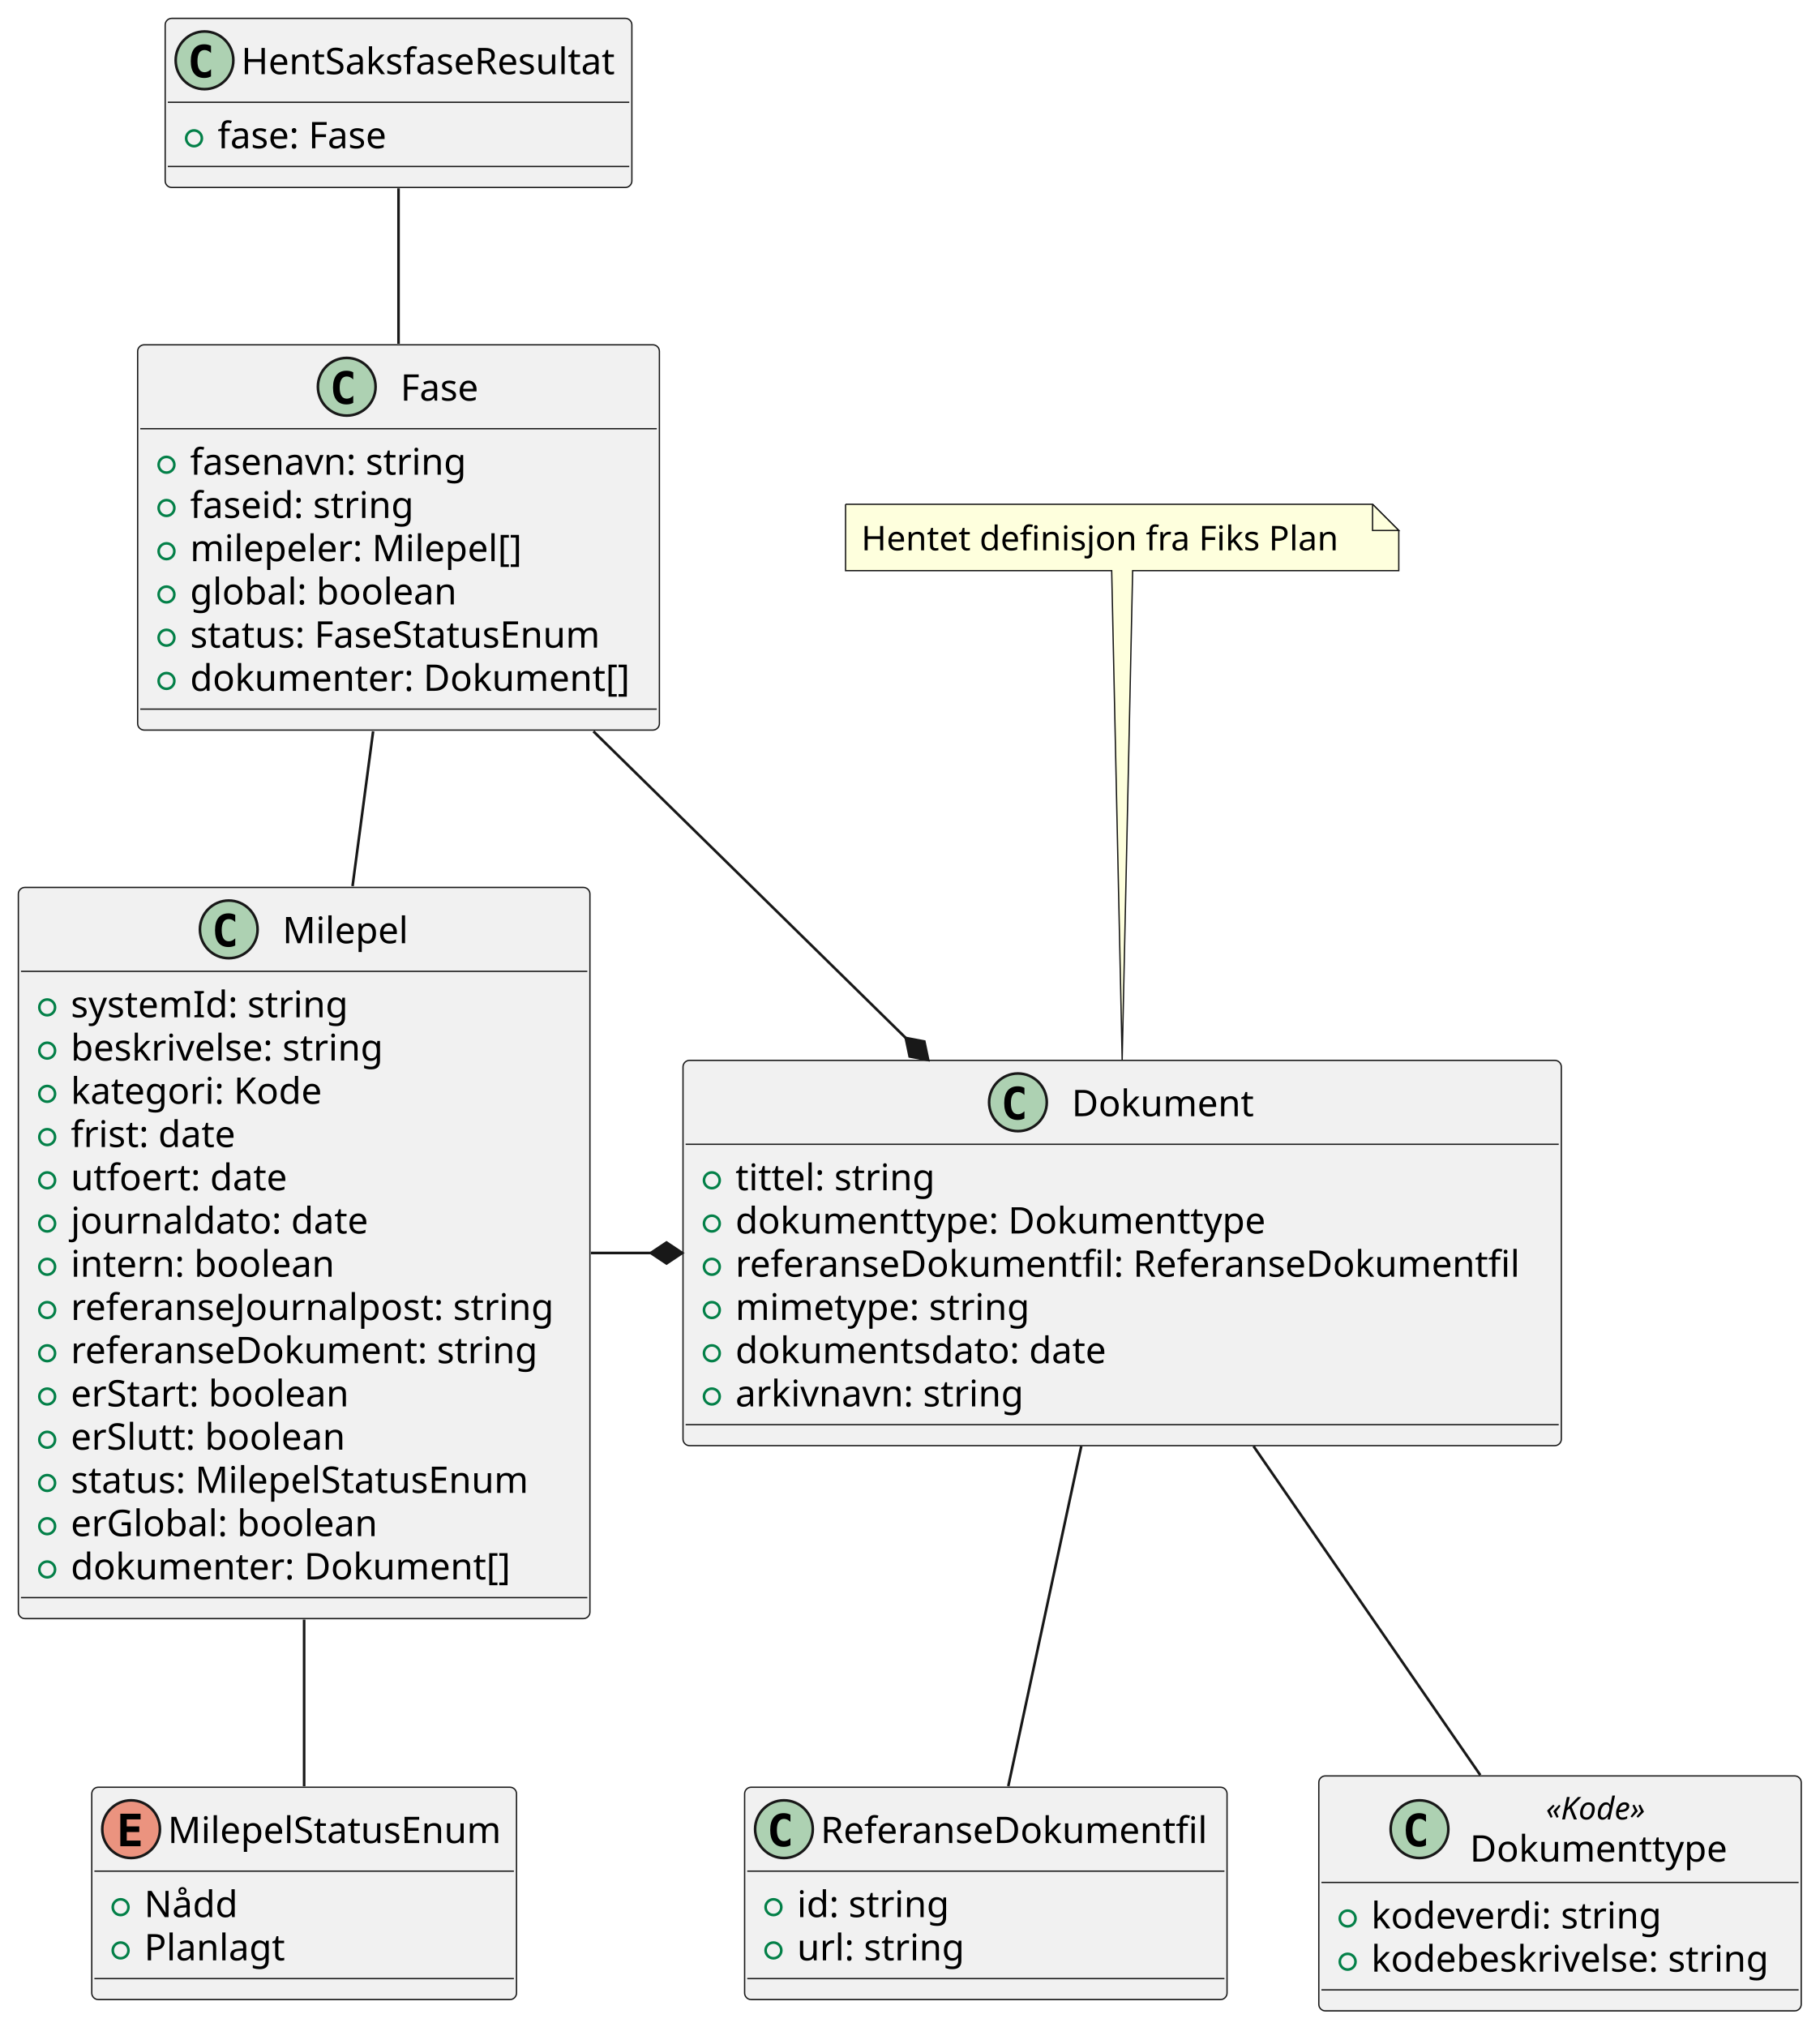
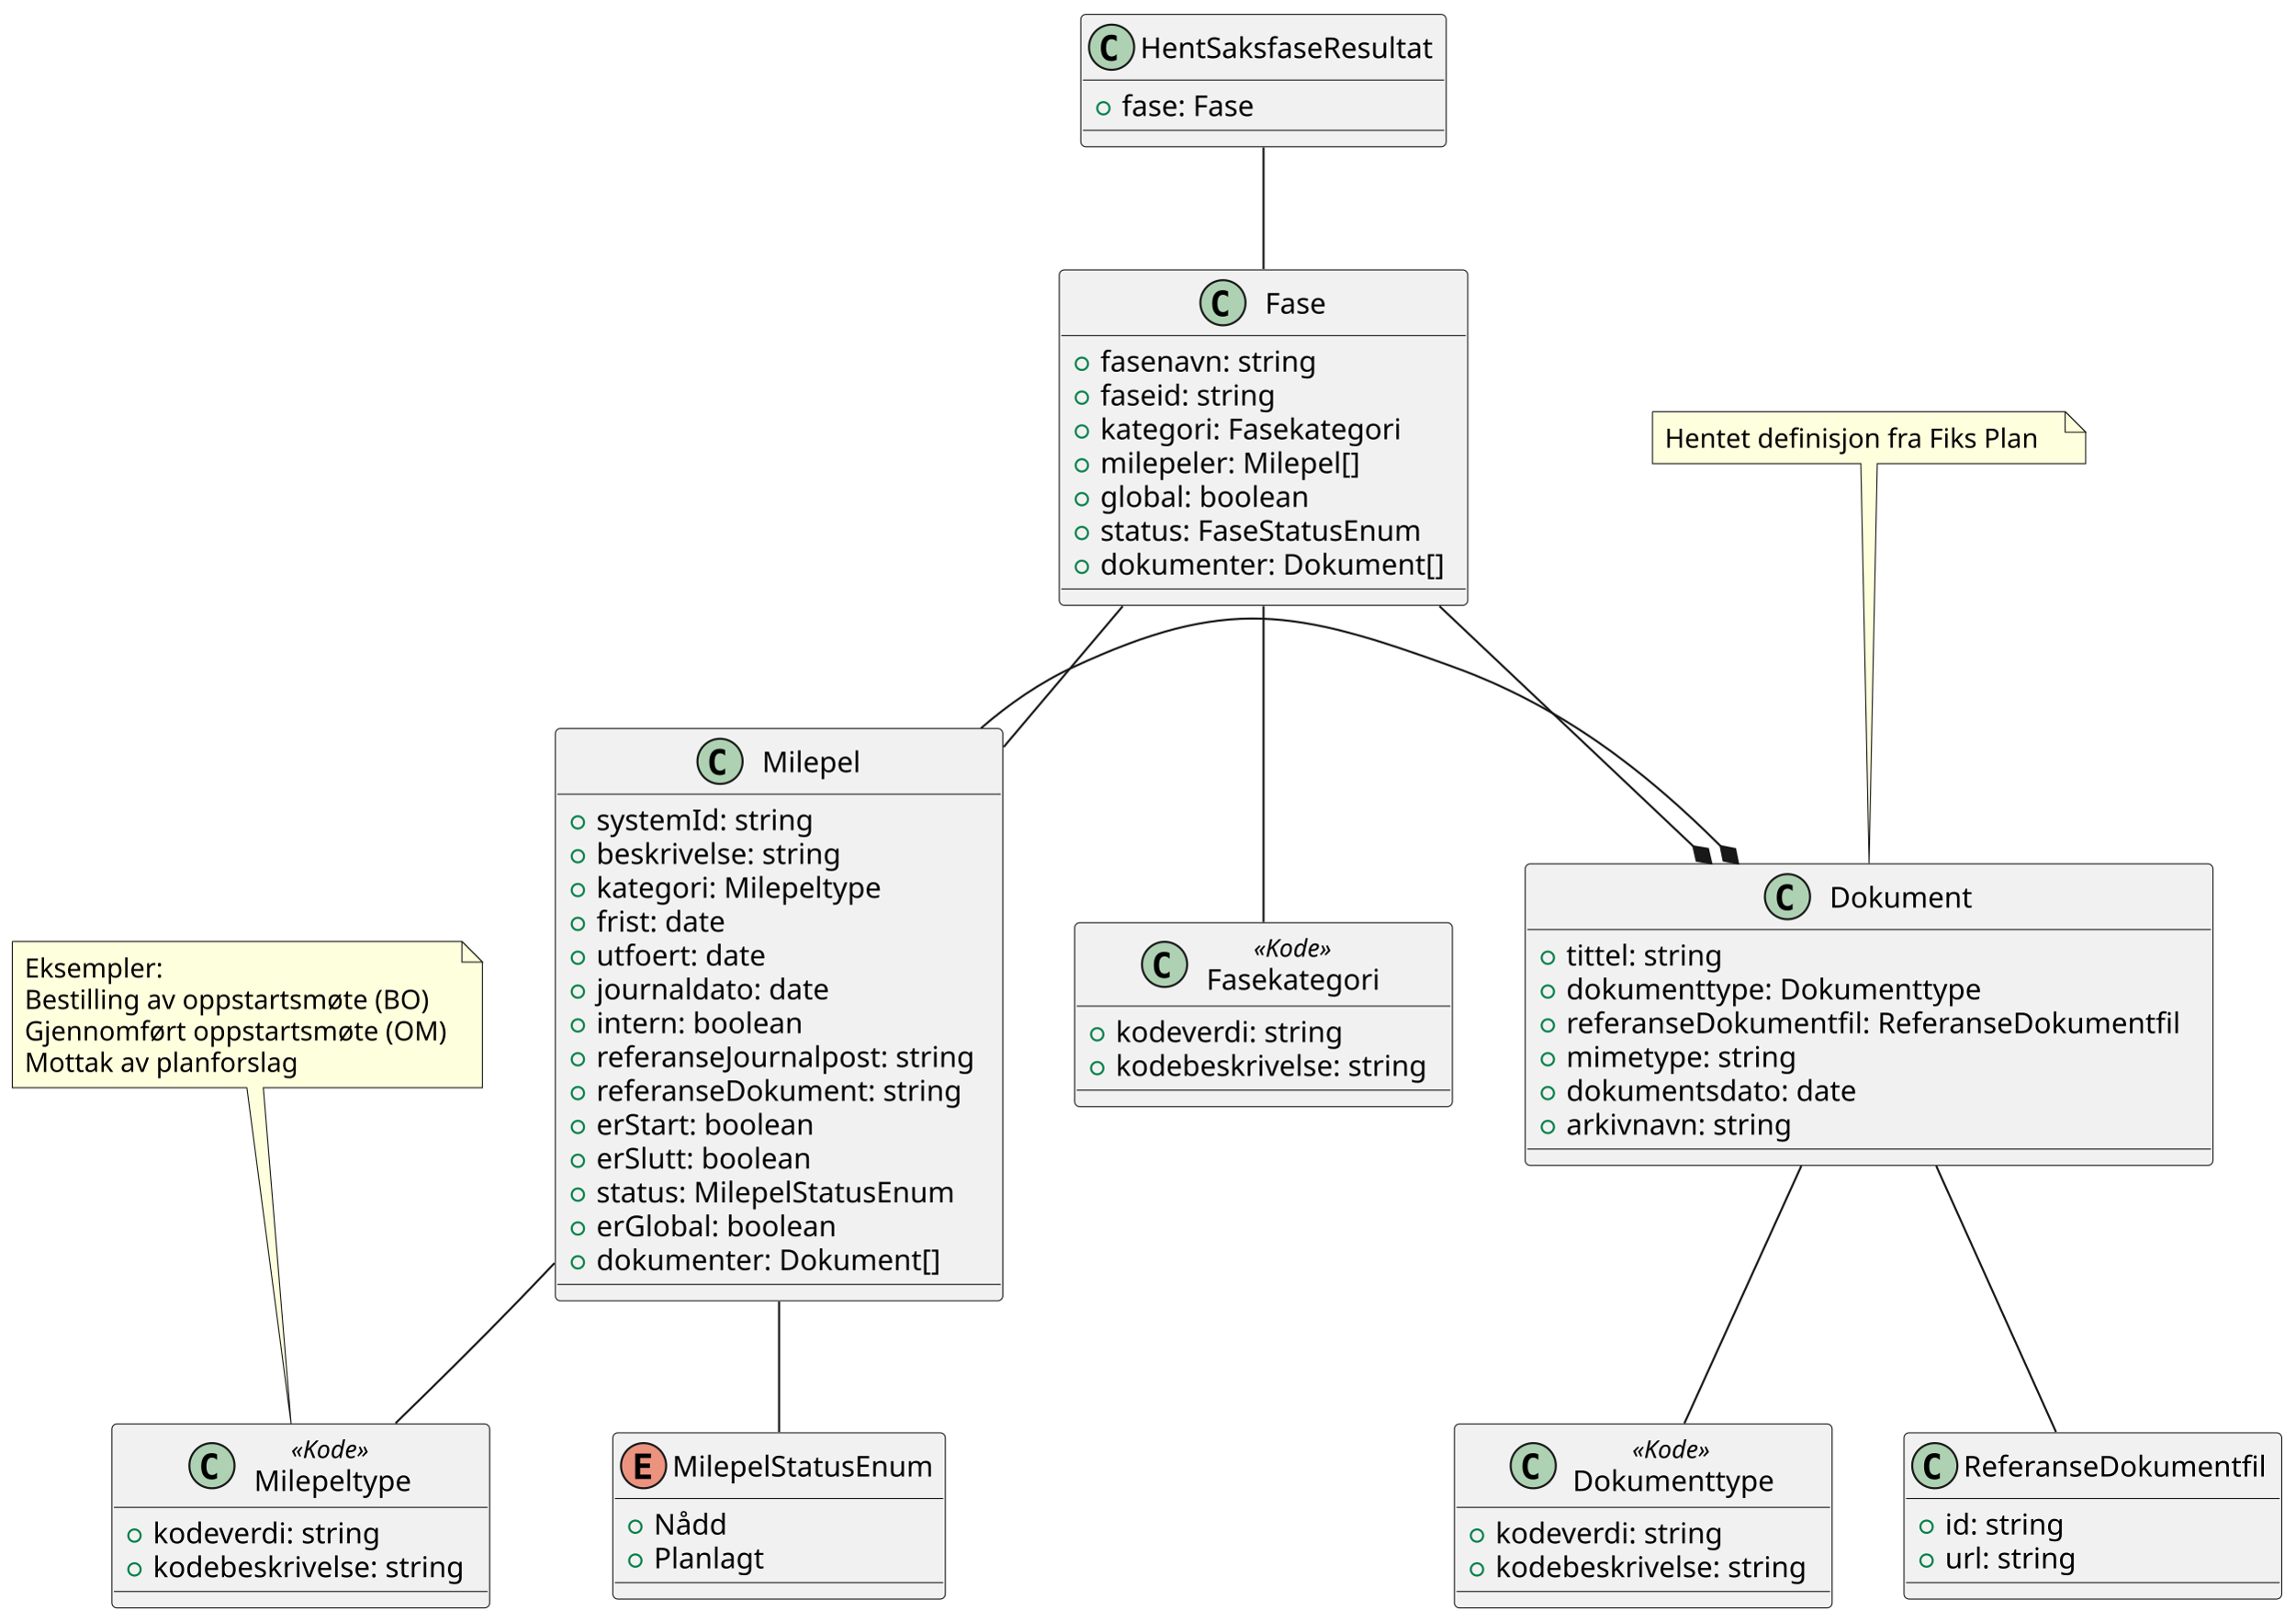
- <svg xmlns="http://www.w3.org/2000/svg" contentStyleType="text/css" height="773px" preserveAspectRatio="none" style="width:694px;height:773px;background:#FFFFFF;" version="1.1" viewBox="0 0 694 773" width="694px" zoomAndPan="magnify">
+ <svg xmlns="http://www.w3.org/2000/svg" contentStyleType="text/css" height="790px" preserveAspectRatio="none" style="width:1118px;height:790px;background:#FFFFFF;" version="1.1" viewBox="0 0 1118 790" width="1118px" zoomAndPan="magnify">
  <defs />
  <g>
    <g id="elem_HentSaksfaseResultat">
-       <rect codeLine="2" fill="#F1F1F1" height="64.488" id="HentSaksfaseResultat" rx="2.5" ry="2.5" style="stroke:#181818;stroke-width:0.5;" width="178" x="63" y="7" />
-       <ellipse cx="78" cy="23" fill="#ADD1B2" rx="11" ry="11" style="stroke:#181818;stroke-width:1.0;" />
-       <path d="M80.473,29.143 Q79.892,29.442 79.253,29.591 Q78.614,29.741 77.908,29.741 Q75.401,29.741 74.082,28.089 Q72.762,26.437 72.762,23.316 Q72.762,20.186 74.082,18.535 Q75.401,16.883 77.908,16.883 Q78.614,16.883 79.261,17.032 Q79.909,17.182 80.473,17.48 L80.473,20.203 Q79.842,19.622 79.249,19.352 Q78.655,19.082 78.024,19.082 Q76.68,19.082 75.995,20.149 Q75.31,21.216 75.31,23.316 Q75.31,25.408 75.995,26.474 Q76.68,27.541 78.024,27.541 Q78.655,27.541 79.249,27.271 Q79.842,27.002 80.473,26.42 Z " fill="#000000" />
-       <text fill="#000000" font-family="sans-serif" font-size="14" lengthAdjust="spacing" textLength="146" x="92" y="28.291">HentSaksfaseResultat</text>
-       <line style="stroke:#181818;stroke-width:0.5;" x1="64" x2="240" y1="39" y2="39" />
-       <ellipse cx="74" cy="52.744" fill="none" rx="3" ry="3" style="stroke:#038048;stroke-width:1.0;" />
-       <text fill="#000000" font-family="sans-serif" font-size="14" lengthAdjust="spacing" textLength="67" x="83" y="56.535">fase: Fase</text>
-       <line style="stroke:#181818;stroke-width:0.5;" x1="64" x2="240" y1="63.488" y2="63.488" />
+       <rect codeLine="2" fill="#F1F1F1" height="64.488" id="HentSaksfaseResultat" rx="2.5" ry="2.5" style="stroke:#181818;stroke-width:0.5;" width="178" x="526.5" y="7" />
+       <ellipse cx="541.5" cy="23" fill="#ADD1B2" rx="11" ry="11" style="stroke:#181818;stroke-width:1.0;" />
+       <path d="M543.973,29.143 Q543.392,29.442 542.753,29.591 Q542.114,29.741 541.408,29.741 Q538.901,29.741 537.582,28.089 Q536.262,26.437 536.262,23.316 Q536.262,20.186 537.582,18.535 Q538.901,16.883 541.408,16.883 Q542.114,16.883 542.761,17.032 Q543.409,17.182 543.973,17.48 L543.973,20.203 Q543.342,19.622 542.749,19.352 Q542.155,19.082 541.524,19.082 Q540.18,19.082 539.495,20.149 Q538.81,21.216 538.81,23.316 Q538.81,25.408 539.495,26.474 Q540.18,27.541 541.524,27.541 Q542.155,27.541 542.749,27.271 Q543.342,27.002 543.973,26.42 Z " fill="#000000" />
+       <text fill="#000000" font-family="sans-serif" font-size="14" lengthAdjust="spacing" textLength="146" x="555.5" y="28.291">HentSaksfaseResultat</text>
+       <line style="stroke:#181818;stroke-width:0.5;" x1="527.5" x2="703.5" y1="39" y2="39" />
+       <ellipse cx="537.5" cy="52.744" fill="none" rx="3" ry="3" style="stroke:#038048;stroke-width:1.0;" />
+       <text fill="#000000" font-family="sans-serif" font-size="14" lengthAdjust="spacing" textLength="67" x="546.5" y="56.535">fase: Fase</text>
+       <line style="stroke:#181818;stroke-width:0.5;" x1="527.5" x2="703.5" y1="63.488" y2="63.488" />
    </g>
    <g id="elem_Fase">
-       <rect codeLine="8" fill="#F1F1F1" height="146.93" id="Fase" rx="2.5" ry="2.5" style="stroke:#181818;stroke-width:0.5;" width="199" x="52.5" y="131.49" />
-       <ellipse cx="132.25" cy="147.49" fill="#ADD1B2" rx="11" ry="11" style="stroke:#181818;stroke-width:1.0;" />
-       <path d="M134.723,153.633 Q134.142,153.932 133.503,154.081 Q132.864,154.231 132.158,154.231 Q129.651,154.231 128.332,152.579 Q127.012,150.927 127.012,147.806 Q127.012,144.677 128.332,143.025 Q129.651,141.373 132.158,141.373 Q132.864,141.373 133.511,141.522 Q134.159,141.672 134.723,141.97 L134.723,144.693 Q134.092,144.112 133.499,143.842 Q132.905,143.572 132.274,143.572 Q130.93,143.572 130.245,144.639 Q129.56,145.706 129.56,147.806 Q129.56,149.898 130.245,150.964 Q130.93,152.031 132.274,152.031 Q132.905,152.031 133.499,151.761 Q134.092,151.492 134.723,150.91 Z " fill="#000000" />
-       <text fill="#000000" font-family="sans-serif" font-size="14" lengthAdjust="spacing" textLength="31" x="152.75" y="152.781">Fase</text>
-       <line style="stroke:#181818;stroke-width:0.5;" x1="53.5" x2="250.5" y1="163.49" y2="163.49" />
-       <ellipse cx="63.5" cy="177.234" fill="none" rx="3" ry="3" style="stroke:#038048;stroke-width:1.0;" />
-       <text fill="#000000" font-family="sans-serif" font-size="14" lengthAdjust="spacing" textLength="109" x="72.5" y="181.025">fasenavn: string</text>
-       <ellipse cx="63.5" cy="193.722" fill="none" rx="3" ry="3" style="stroke:#038048;stroke-width:1.0;" />
-       <text fill="#000000" font-family="sans-serif" font-size="14" lengthAdjust="spacing" textLength="89" x="72.5" y="197.513">faseid: string</text>
-       <ellipse cx="63.5" cy="210.211" fill="none" rx="3" ry="3" style="stroke:#038048;stroke-width:1.0;" />
-       <text fill="#000000" font-family="sans-serif" font-size="14" lengthAdjust="spacing" textLength="131" x="72.5" y="214.002">milepeler: Milepel[]</text>
-       <ellipse cx="63.5" cy="226.699" fill="none" rx="3" ry="3" style="stroke:#038048;stroke-width:1.0;" />
-       <text fill="#000000" font-family="sans-serif" font-size="14" lengthAdjust="spacing" textLength="107" x="72.5" y="230.49">global: boolean</text>
-       <ellipse cx="63.5" cy="243.187" fill="none" rx="3" ry="3" style="stroke:#038048;stroke-width:1.0;" />
-       <text fill="#000000" font-family="sans-serif" font-size="14" lengthAdjust="spacing" textLength="161" x="72.5" y="246.978">status: FaseStatusEnum</text>
-       <ellipse cx="63.5" cy="259.675" fill="none" rx="3" ry="3" style="stroke:#038048;stroke-width:1.0;" />
-       <text fill="#000000" font-family="sans-serif" font-size="14" lengthAdjust="spacing" textLength="173" x="72.5" y="263.467">dokumenter: Dokument[]</text>
-       <line style="stroke:#181818;stroke-width:0.5;" x1="53.5" x2="250.5" y1="270.42" y2="270.42" />
+       <rect codeLine="8" fill="#F1F1F1" height="163.418" id="Fase" rx="2.5" ry="2.5" style="stroke:#181818;stroke-width:0.5;" width="199" x="516" y="131.49" />
+       <ellipse cx="595.75" cy="147.49" fill="#ADD1B2" rx="11" ry="11" style="stroke:#181818;stroke-width:1.0;" />
+       <path d="M598.223,153.633 Q597.642,153.932 597.003,154.081 Q596.364,154.231 595.658,154.231 Q593.151,154.231 591.832,152.579 Q590.512,150.927 590.512,147.806 Q590.512,144.677 591.832,143.025 Q593.151,141.373 595.658,141.373 Q596.364,141.373 597.011,141.522 Q597.659,141.672 598.223,141.97 L598.223,144.693 Q597.592,144.112 596.999,143.842 Q596.405,143.572 595.774,143.572 Q594.43,143.572 593.745,144.639 Q593.06,145.706 593.06,147.806 Q593.06,149.898 593.745,150.964 Q594.43,152.031 595.774,152.031 Q596.405,152.031 596.999,151.761 Q597.592,151.492 598.223,150.91 Z " fill="#000000" />
+       <text fill="#000000" font-family="sans-serif" font-size="14" lengthAdjust="spacing" textLength="31" x="616.25" y="152.781">Fase</text>
+       <line style="stroke:#181818;stroke-width:0.5;" x1="517" x2="714" y1="163.49" y2="163.49" />
+       <ellipse cx="527" cy="177.234" fill="none" rx="3" ry="3" style="stroke:#038048;stroke-width:1.0;" />
+       <text fill="#000000" font-family="sans-serif" font-size="14" lengthAdjust="spacing" textLength="109" x="536" y="181.025">fasenavn: string</text>
+       <ellipse cx="527" cy="193.722" fill="none" rx="3" ry="3" style="stroke:#038048;stroke-width:1.0;" />
+       <text fill="#000000" font-family="sans-serif" font-size="14" lengthAdjust="spacing" textLength="89" x="536" y="197.513">faseid: string</text>
+       <ellipse cx="527" cy="210.211" fill="none" rx="3" ry="3" style="stroke:#038048;stroke-width:1.0;" />
+       <text fill="#000000" font-family="sans-serif" font-size="14" lengthAdjust="spacing" textLength="153" x="536" y="214.002">kategori: Fasekategori</text>
+       <ellipse cx="527" cy="226.699" fill="none" rx="3" ry="3" style="stroke:#038048;stroke-width:1.0;" />
+       <text fill="#000000" font-family="sans-serif" font-size="14" lengthAdjust="spacing" textLength="131" x="536" y="230.49">milepeler: Milepel[]</text>
+       <ellipse cx="527" cy="243.187" fill="none" rx="3" ry="3" style="stroke:#038048;stroke-width:1.0;" />
+       <text fill="#000000" font-family="sans-serif" font-size="14" lengthAdjust="spacing" textLength="107" x="536" y="246.978">global: boolean</text>
+       <ellipse cx="527" cy="259.675" fill="none" rx="3" ry="3" style="stroke:#038048;stroke-width:1.0;" />
+       <text fill="#000000" font-family="sans-serif" font-size="14" lengthAdjust="spacing" textLength="161" x="536" y="263.467">status: FaseStatusEnum</text>
+       <ellipse cx="527" cy="276.164" fill="none" rx="3" ry="3" style="stroke:#038048;stroke-width:1.0;" />
+       <text fill="#000000" font-family="sans-serif" font-size="14" lengthAdjust="spacing" textLength="173" x="536" y="279.955">dokumenter: Dokument[]</text>
+       <line style="stroke:#181818;stroke-width:0.5;" x1="517" x2="714" y1="286.908" y2="286.908" />
    </g>
    <g id="elem_Dokument">
-       <rect codeLine="47" fill="#F1F1F1" height="146.93" id="Dokument" rx="2.5" ry="2.5" style="stroke:#181818;stroke-width:0.5;" width="335" x="260.5" y="404.37" />
-       <ellipse cx="388.25" cy="420.37" fill="#ADD1B2" rx="11" ry="11" style="stroke:#181818;stroke-width:1.0;" />
-       <path d="M390.723,426.513 Q390.142,426.812 389.503,426.961 Q388.864,427.111 388.158,427.111 Q385.651,427.111 384.332,425.459 Q383.012,423.807 383.012,420.686 Q383.012,417.557 384.332,415.905 Q385.651,414.253 388.158,414.253 Q388.864,414.253 389.511,414.402 Q390.159,414.552 390.723,414.851 L390.723,417.573 Q390.092,416.992 389.499,416.722 Q388.905,416.452 388.274,416.452 Q386.93,416.452 386.245,417.519 Q385.56,418.586 385.56,420.686 Q385.56,422.778 386.245,423.844 Q386.93,424.911 388.274,424.911 Q388.905,424.911 389.499,424.641 Q390.092,424.372 390.723,423.79 Z " fill="#000000" />
-       <text fill="#000000" font-family="sans-serif" font-size="14" lengthAdjust="spacing" textLength="71" x="408.75" y="425.661">Dokument</text>
-       <line style="stroke:#181818;stroke-width:0.5;" x1="261.5" x2="594.5" y1="436.37" y2="436.37" />
-       <ellipse cx="271.5" cy="450.114" fill="none" rx="3" ry="3" style="stroke:#038048;stroke-width:1.0;" />
-       <text fill="#000000" font-family="sans-serif" font-size="14" lengthAdjust="spacing" textLength="79" x="280.5" y="453.905">tittel: string</text>
-       <ellipse cx="271.5" cy="466.602" fill="none" rx="3" ry="3" style="stroke:#038048;stroke-width:1.0;" />
-       <text fill="#000000" font-family="sans-serif" font-size="14" lengthAdjust="spacing" textLength="207" x="280.5" y="470.393">dokumenttype: Dokumenttype</text>
-       <ellipse cx="271.5" cy="483.091" fill="none" rx="3" ry="3" style="stroke:#038048;stroke-width:1.0;" />
-       <text fill="#000000" font-family="sans-serif" font-size="14" lengthAdjust="spacing" textLength="309" x="280.5" y="486.882">referanseDokumentfil: ReferanseDokumentfil</text>
-       <ellipse cx="271.5" cy="499.579" fill="none" rx="3" ry="3" style="stroke:#038048;stroke-width:1.0;" />
-       <text fill="#000000" font-family="sans-serif" font-size="14" lengthAdjust="spacing" textLength="115" x="280.5" y="503.37">mimetype: string</text>
-       <ellipse cx="271.5" cy="516.067" fill="none" rx="3" ry="3" style="stroke:#038048;stroke-width:1.0;" />
-       <text fill="#000000" font-family="sans-serif" font-size="14" lengthAdjust="spacing" textLength="146" x="280.5" y="519.858">dokumentsdato: date</text>
-       <ellipse cx="271.5" cy="532.556" fill="none" rx="3" ry="3" style="stroke:#038048;stroke-width:1.0;" />
-       <text fill="#000000" font-family="sans-serif" font-size="14" lengthAdjust="spacing" textLength="114" x="280.5" y="536.347">arkivnavn: string</text>
-       <line style="stroke:#181818;stroke-width:0.5;" x1="261.5" x2="594.5" y1="543.3" y2="543.3" />
+       <rect codeLine="65" fill="#F1F1F1" height="146.93" id="Dokument" rx="2.5" ry="2.5" style="stroke:#181818;stroke-width:0.5;" width="335" x="743" y="420.86" />
+       <ellipse cx="870.75" cy="436.86" fill="#ADD1B2" rx="11" ry="11" style="stroke:#181818;stroke-width:1.0;" />
+       <path d="M873.223,443.003 Q872.642,443.302 872.003,443.451 Q871.364,443.601 870.658,443.601 Q868.151,443.601 866.832,441.949 Q865.512,440.297 865.512,437.176 Q865.512,434.046 866.832,432.395 Q868.151,430.743 870.658,430.743 Q871.364,430.743 872.011,430.892 Q872.659,431.042 873.223,431.341 L873.223,434.063 Q872.592,433.482 871.999,433.212 Q871.405,432.942 870.774,432.942 Q869.43,432.942 868.745,434.009 Q868.06,435.076 868.06,437.176 Q868.06,439.268 868.745,440.334 Q869.43,441.401 870.774,441.401 Q871.405,441.401 871.999,441.131 Q872.592,440.861 873.223,440.28 Z " fill="#000000" />
+       <text fill="#000000" font-family="sans-serif" font-size="14" lengthAdjust="spacing" textLength="71" x="891.25" y="442.151">Dokument</text>
+       <line style="stroke:#181818;stroke-width:0.5;" x1="744" x2="1077" y1="452.86" y2="452.86" />
+       <ellipse cx="754" cy="466.604" fill="none" rx="3" ry="3" style="stroke:#038048;stroke-width:1.0;" />
+       <text fill="#000000" font-family="sans-serif" font-size="14" lengthAdjust="spacing" textLength="79" x="763" y="470.395">tittel: string</text>
+       <ellipse cx="754" cy="483.092" fill="none" rx="3" ry="3" style="stroke:#038048;stroke-width:1.0;" />
+       <text fill="#000000" font-family="sans-serif" font-size="14" lengthAdjust="spacing" textLength="207" x="763" y="486.883">dokumenttype: Dokumenttype</text>
+       <ellipse cx="754" cy="499.581" fill="none" rx="3" ry="3" style="stroke:#038048;stroke-width:1.0;" />
+       <text fill="#000000" font-family="sans-serif" font-size="14" lengthAdjust="spacing" textLength="309" x="763" y="503.372">referanseDokumentfil: ReferanseDokumentfil</text>
+       <ellipse cx="754" cy="516.069" fill="none" rx="3" ry="3" style="stroke:#038048;stroke-width:1.0;" />
+       <text fill="#000000" font-family="sans-serif" font-size="14" lengthAdjust="spacing" textLength="115" x="763" y="519.86">mimetype: string</text>
+       <ellipse cx="754" cy="532.557" fill="none" rx="3" ry="3" style="stroke:#038048;stroke-width:1.0;" />
+       <text fill="#000000" font-family="sans-serif" font-size="14" lengthAdjust="spacing" textLength="146" x="763" y="536.348">dokumentsdato: date</text>
+       <ellipse cx="754" cy="549.045" fill="none" rx="3" ry="3" style="stroke:#038048;stroke-width:1.0;" />
+       <text fill="#000000" font-family="sans-serif" font-size="14" lengthAdjust="spacing" textLength="114" x="763" y="552.837">arkivnavn: string</text>
+       <line style="stroke:#181818;stroke-width:0.5;" x1="744" x2="1077" y1="559.79" y2="559.79" />
    </g>
    <g id="elem_Milepel">
-       <rect codeLine="20" fill="#F1F1F1" height="278.836" id="Milepel" rx="2.5" ry="2.5" style="stroke:#181818;stroke-width:0.5;" width="218" x="7" y="338.42" />
-       <ellipse cx="87.25" cy="354.42" fill="#ADD1B2" rx="11" ry="11" style="stroke:#181818;stroke-width:1.0;" />
-       <path d="M89.723,360.563 Q89.142,360.862 88.503,361.011 Q87.864,361.161 87.158,361.161 Q84.651,361.161 83.332,359.509 Q82.012,357.857 82.012,354.736 Q82.012,351.606 83.332,349.955 Q84.651,348.303 87.158,348.303 Q87.864,348.303 88.511,348.452 Q89.159,348.602 89.723,348.901 L89.723,351.623 Q89.092,351.042 88.499,350.772 Q87.905,350.502 87.274,350.502 Q85.93,350.502 85.245,351.569 Q84.56,352.636 84.56,354.736 Q84.56,356.828 85.245,357.894 Q85.93,358.961 87.274,358.961 Q87.905,358.961 88.499,358.691 Q89.092,358.421 89.723,357.84 Z " fill="#000000" />
-       <text fill="#000000" font-family="sans-serif" font-size="14" lengthAdjust="spacing" textLength="49" x="107.75" y="359.711">Milepel</text>
-       <line style="stroke:#181818;stroke-width:0.5;" x1="8" x2="224" y1="370.42" y2="370.42" />
-       <ellipse cx="18" cy="384.164" fill="none" rx="3" ry="3" style="stroke:#038048;stroke-width:1.0;" />
-       <text fill="#000000" font-family="sans-serif" font-size="14" lengthAdjust="spacing" textLength="108" x="27" y="387.955">systemId: string</text>
-       <ellipse cx="18" cy="400.652" fill="none" rx="3" ry="3" style="stroke:#038048;stroke-width:1.0;" />
-       <text fill="#000000" font-family="sans-serif" font-size="14" lengthAdjust="spacing" textLength="124" x="27" y="404.443">beskrivelse: string</text>
-       <ellipse cx="18" cy="417.141" fill="none" rx="3" ry="3" style="stroke:#038048;stroke-width:1.0;" />
-       <text fill="#000000" font-family="sans-serif" font-size="14" lengthAdjust="spacing" textLength="100" x="27" y="420.932">kategori: Kode</text>
-       <ellipse cx="18" cy="433.629" fill="none" rx="3" ry="3" style="stroke:#038048;stroke-width:1.0;" />
-       <text fill="#000000" font-family="sans-serif" font-size="14" lengthAdjust="spacing" textLength="65" x="27" y="437.42">frist: date</text>
-       <ellipse cx="18" cy="450.117" fill="none" rx="3" ry="3" style="stroke:#038048;stroke-width:1.0;" />
-       <text fill="#000000" font-family="sans-serif" font-size="14" lengthAdjust="spacing" textLength="85" x="27" y="453.908">utfoert: date</text>
-       <ellipse cx="18" cy="466.606" fill="none" rx="3" ry="3" style="stroke:#038048;stroke-width:1.0;" />
-       <text fill="#000000" font-family="sans-serif" font-size="14" lengthAdjust="spacing" textLength="118" x="27" y="470.397">journaldato: date</text>
-       <ellipse cx="18" cy="483.094" fill="none" rx="3" ry="3" style="stroke:#038048;stroke-width:1.0;" />
-       <text fill="#000000" font-family="sans-serif" font-size="14" lengthAdjust="spacing" textLength="105" x="27" y="486.885">intern: boolean</text>
-       <ellipse cx="18" cy="499.582" fill="none" rx="3" ry="3" style="stroke:#038048;stroke-width:1.0;" />
-       <text fill="#000000" font-family="sans-serif" font-size="14" lengthAdjust="spacing" textLength="192" x="27" y="503.373">referanseJournalpost: string</text>
-       <ellipse cx="18" cy="516.07" fill="none" rx="3" ry="3" style="stroke:#038048;stroke-width:1.0;" />
-       <text fill="#000000" font-family="sans-serif" font-size="14" lengthAdjust="spacing" textLength="184" x="27" y="519.861">referanseDokument: string</text>
-       <ellipse cx="18" cy="532.559" fill="none" rx="3" ry="3" style="stroke:#038048;stroke-width:1.0;" />
-       <text fill="#000000" font-family="sans-serif" font-size="14" lengthAdjust="spacing" textLength="110" x="27" y="536.35">erStart: boolean</text>
-       <ellipse cx="18" cy="549.047" fill="none" rx="3" ry="3" style="stroke:#038048;stroke-width:1.0;" />
-       <text fill="#000000" font-family="sans-serif" font-size="14" lengthAdjust="spacing" textLength="109" x="27" y="552.838">erSlutt: boolean</text>
-       <ellipse cx="18" cy="565.535" fill="none" rx="3" ry="3" style="stroke:#038048;stroke-width:1.0;" />
-       <text fill="#000000" font-family="sans-serif" font-size="14" lengthAdjust="spacing" textLength="179" x="27" y="569.326">status: MilepelStatusEnum</text>
-       <ellipse cx="18" cy="582.024" fill="none" rx="3" ry="3" style="stroke:#038048;stroke-width:1.0;" />
-       <text fill="#000000" font-family="sans-serif" font-size="14" lengthAdjust="spacing" textLength="122" x="27" y="585.814">erGlobal: boolean</text>
-       <ellipse cx="18" cy="598.512" fill="none" rx="3" ry="3" style="stroke:#038048;stroke-width:1.0;" />
-       <text fill="#000000" font-family="sans-serif" font-size="14" lengthAdjust="spacing" textLength="173" x="27" y="602.303">dokumenter: Dokument[]</text>
-       <line style="stroke:#181818;stroke-width:0.5;" x1="8" x2="224" y1="609.256" y2="609.256" />
+       <rect codeLine="28" fill="#F1F1F1" height="278.836" id="Milepel" rx="2.5" ry="2.5" style="stroke:#181818;stroke-width:0.5;" width="218" x="270.5" y="354.91" />
+       <ellipse cx="350.75" cy="370.91" fill="#ADD1B2" rx="11" ry="11" style="stroke:#181818;stroke-width:1.0;" />
+       <path d="M353.223,377.053 Q352.642,377.352 352.003,377.501 Q351.364,377.651 350.658,377.651 Q348.151,377.651 346.832,375.999 Q345.512,374.347 345.512,371.226 Q345.512,368.096 346.832,366.445 Q348.151,364.793 350.658,364.793 Q351.364,364.793 352.011,364.942 Q352.659,365.092 353.223,365.39 L353.223,368.113 Q352.592,367.532 351.999,367.262 Q351.405,366.993 350.774,366.993 Q349.43,366.993 348.745,368.059 Q348.06,369.126 348.06,371.226 Q348.06,373.318 348.745,374.384 Q349.43,375.451 350.774,375.451 Q351.405,375.451 351.999,375.181 Q352.592,374.911 353.223,374.33 Z " fill="#000000" />
+       <text fill="#000000" font-family="sans-serif" font-size="14" lengthAdjust="spacing" textLength="49" x="371.25" y="376.201">Milepel</text>
+       <line style="stroke:#181818;stroke-width:0.5;" x1="271.5" x2="487.5" y1="386.91" y2="386.91" />
+       <ellipse cx="281.5" cy="400.654" fill="none" rx="3" ry="3" style="stroke:#038048;stroke-width:1.0;" />
+       <text fill="#000000" font-family="sans-serif" font-size="14" lengthAdjust="spacing" textLength="108" x="290.5" y="404.445">systemId: string</text>
+       <ellipse cx="281.5" cy="417.142" fill="none" rx="3" ry="3" style="stroke:#038048;stroke-width:1.0;" />
+       <text fill="#000000" font-family="sans-serif" font-size="14" lengthAdjust="spacing" textLength="124" x="290.5" y="420.933">beskrivelse: string</text>
+       <ellipse cx="281.5" cy="433.631" fill="none" rx="3" ry="3" style="stroke:#038048;stroke-width:1.0;" />
+       <text fill="#000000" font-family="sans-serif" font-size="14" lengthAdjust="spacing" textLength="143" x="290.5" y="437.422">kategori: Milepeltype</text>
+       <ellipse cx="281.5" cy="450.119" fill="none" rx="3" ry="3" style="stroke:#038048;stroke-width:1.0;" />
+       <text fill="#000000" font-family="sans-serif" font-size="14" lengthAdjust="spacing" textLength="65" x="290.5" y="453.91">frist: date</text>
+       <ellipse cx="281.5" cy="466.607" fill="none" rx="3" ry="3" style="stroke:#038048;stroke-width:1.0;" />
+       <text fill="#000000" font-family="sans-serif" font-size="14" lengthAdjust="spacing" textLength="85" x="290.5" y="470.398">utfoert: date</text>
+       <ellipse cx="281.5" cy="483.096" fill="none" rx="3" ry="3" style="stroke:#038048;stroke-width:1.0;" />
+       <text fill="#000000" font-family="sans-serif" font-size="14" lengthAdjust="spacing" textLength="118" x="290.5" y="486.887">journaldato: date</text>
+       <ellipse cx="281.5" cy="499.584" fill="none" rx="3" ry="3" style="stroke:#038048;stroke-width:1.0;" />
+       <text fill="#000000" font-family="sans-serif" font-size="14" lengthAdjust="spacing" textLength="105" x="290.5" y="503.375">intern: boolean</text>
+       <ellipse cx="281.5" cy="516.072" fill="none" rx="3" ry="3" style="stroke:#038048;stroke-width:1.0;" />
+       <text fill="#000000" font-family="sans-serif" font-size="14" lengthAdjust="spacing" textLength="192" x="290.5" y="519.863">referanseJournalpost: string</text>
+       <ellipse cx="281.5" cy="532.56" fill="none" rx="3" ry="3" style="stroke:#038048;stroke-width:1.0;" />
+       <text fill="#000000" font-family="sans-serif" font-size="14" lengthAdjust="spacing" textLength="184" x="290.5" y="536.351">referanseDokument: string</text>
+       <ellipse cx="281.5" cy="549.049" fill="none" rx="3" ry="3" style="stroke:#038048;stroke-width:1.0;" />
+       <text fill="#000000" font-family="sans-serif" font-size="14" lengthAdjust="spacing" textLength="110" x="290.5" y="552.84">erStart: boolean</text>
+       <ellipse cx="281.5" cy="565.537" fill="none" rx="3" ry="3" style="stroke:#038048;stroke-width:1.0;" />
+       <text fill="#000000" font-family="sans-serif" font-size="14" lengthAdjust="spacing" textLength="109" x="290.5" y="569.328">erSlutt: boolean</text>
+       <ellipse cx="281.5" cy="582.025" fill="none" rx="3" ry="3" style="stroke:#038048;stroke-width:1.0;" />
+       <text fill="#000000" font-family="sans-serif" font-size="14" lengthAdjust="spacing" textLength="179" x="290.5" y="585.816">status: MilepelStatusEnum</text>
+       <ellipse cx="281.5" cy="598.514" fill="none" rx="3" ry="3" style="stroke:#038048;stroke-width:1.0;" />
+       <text fill="#000000" font-family="sans-serif" font-size="14" lengthAdjust="spacing" textLength="122" x="290.5" y="602.304">erGlobal: boolean</text>
+       <ellipse cx="281.5" cy="615.002" fill="none" rx="3" ry="3" style="stroke:#038048;stroke-width:1.0;" />
+       <text fill="#000000" font-family="sans-serif" font-size="14" lengthAdjust="spacing" textLength="173" x="290.5" y="618.793">dokumenter: Dokument[]</text>
+       <line style="stroke:#181818;stroke-width:0.5;" x1="271.5" x2="487.5" y1="625.746" y2="625.746" />
+     </g>
+     <g id="elem_Fasekategori">
+       <rect codeLine="23" fill="#F1F1F1" height="89.598" id="Fasekategori" rx="2.5" ry="2.5" style="stroke:#181818;stroke-width:0.5;" width="184" x="523.5" y="449.53" />
+       <ellipse cx="567.3" cy="469.841" fill="#ADD1B2" rx="11" ry="11" style="stroke:#181818;stroke-width:1.0;" />
+       <path d="M569.773,475.984 Q569.192,476.282 568.553,476.432 Q567.914,476.581 567.208,476.581 Q564.701,476.581 563.381,474.929 Q562.062,473.278 562.062,470.156 Q562.062,467.027 563.381,465.375 Q564.701,463.723 567.208,463.723 Q567.914,463.723 568.561,463.873 Q569.209,464.022 569.773,464.321 L569.773,467.044 Q569.142,466.463 568.549,466.193 Q567.955,465.923 567.324,465.923 Q565.98,465.923 565.295,466.99 Q564.61,468.056 564.61,470.156 Q564.61,472.248 565.295,473.315 Q565.98,474.382 567.324,474.382 Q567.955,474.382 568.549,474.112 Q569.142,473.842 569.773,473.261 Z " fill="#000000" />
+       <text fill="#000000" font-family="sans-serif" font-size="12" font-style="italic" lengthAdjust="spacing" textLength="42" x="610.7" y="466.132">«Kode»</text>
+       <text fill="#000000" font-family="sans-serif" font-size="14" lengthAdjust="spacing" textLength="88" x="587.7" y="482.198">Fasekategori</text>
+       <line style="stroke:#181818;stroke-width:0.5;" x1="524.5" x2="706.5" y1="490.151" y2="490.151" />
+       <ellipse cx="534.5" cy="503.895" fill="none" rx="3" ry="3" style="stroke:#038048;stroke-width:1.0;" />
+       <text fill="#000000" font-family="sans-serif" font-size="14" lengthAdjust="spacing" textLength="116" x="543.5" y="507.686">kodeverdi: string</text>
+       <ellipse cx="534.5" cy="520.384" fill="none" rx="3" ry="3" style="stroke:#038048;stroke-width:1.0;" />
+       <text fill="#000000" font-family="sans-serif" font-size="14" lengthAdjust="spacing" textLength="158" x="543.5" y="524.174">kodebeskrivelse: string</text>
+       <line style="stroke:#181818;stroke-width:0.5;" x1="524.5" x2="706.5" y1="531.128" y2="531.128" />
+     </g>
+     <g id="elem_Milepeltype">
+       <rect codeLine="49" fill="#F1F1F1" height="89.598" id="Milepeltype" rx="2.5" ry="2.5" style="stroke:#181818;stroke-width:0.5;" width="184" x="54.5" y="693.74" />
+       <ellipse cx="103.25" cy="714.051" fill="#ADD1B2" rx="11" ry="11" style="stroke:#181818;stroke-width:1.0;" />
+       <path d="M105.723,720.194 Q105.142,720.492 104.503,720.642 Q103.864,720.791 103.158,720.791 Q100.651,720.791 99.332,719.139 Q98.012,717.488 98.012,714.366 Q98.012,711.237 99.332,709.585 Q100.651,707.933 103.158,707.933 Q103.864,707.933 104.511,708.083 Q105.159,708.232 105.723,708.531 L105.723,711.254 Q105.092,710.673 104.499,710.403 Q103.905,710.133 103.274,710.133 Q101.93,710.133 101.245,711.2 Q100.56,712.266 100.56,714.366 Q100.56,716.458 101.245,717.525 Q101.93,718.592 103.274,718.592 Q103.905,718.592 104.499,718.322 Q105.092,718.052 105.723,717.471 Z " fill="#000000" />
+       <text fill="#000000" font-family="sans-serif" font-size="12" font-style="italic" lengthAdjust="spacing" textLength="42" x="141.75" y="710.342">«Kode»</text>
+       <text fill="#000000" font-family="sans-serif" font-size="14" lengthAdjust="spacing" textLength="78" x="123.75" y="726.408">Milepeltype</text>
+       <line style="stroke:#181818;stroke-width:0.5;" x1="55.5" x2="237.5" y1="734.361" y2="734.361" />
+       <ellipse cx="65.5" cy="748.105" fill="none" rx="3" ry="3" style="stroke:#038048;stroke-width:1.0;" />
+       <text fill="#000000" font-family="sans-serif" font-size="14" lengthAdjust="spacing" textLength="116" x="74.5" y="751.896">kodeverdi: string</text>
+       <ellipse cx="65.5" cy="764.593" fill="none" rx="3" ry="3" style="stroke:#038048;stroke-width:1.0;" />
+       <text fill="#000000" font-family="sans-serif" font-size="14" lengthAdjust="spacing" textLength="158" x="74.5" y="768.385">kodebeskrivelse: string</text>
+       <line style="stroke:#181818;stroke-width:0.5;" x1="55.5" x2="237.5" y1="775.338" y2="775.338" />
+     </g>
+     <g id="elem_GMN13">
+       <path d="M6,458.7 L6,529.942 A0,0 0 0 0 6,529.942 L120.25,529.942 L141.78,693.56 L128.25,529.942 L235,529.942 A0,0 0 0 0 235,529.942 L235,468.7 L225,458.7 L6,458.7 A0,0 0 0 0 6,458.7 " fill="#FEFFDD" style="stroke:#181818;stroke-width:0.5;" />
+       <path d="M225,458.7 L225,468.7 L235,468.7 L225,458.7 " fill="#FEFFDD" style="stroke:#181818;stroke-width:0.5;" />
+       <text fill="#000000" font-family="sans-serif" font-size="13" lengthAdjust="spacing" textLength="69" x="12" y="476.268">Eksempler:</text>
+       <text fill="#000000" font-family="sans-serif" font-size="13" lengthAdjust="spacing" textLength="201" x="12" y="491.579">Bestilling av oppstartsmøte (BO)</text>
+       <text fill="#000000" font-family="sans-serif" font-size="13" lengthAdjust="spacing" textLength="208" x="12" y="506.889">Gjennomført oppstartsmøte (OM)</text>
+       <text fill="#000000" font-family="sans-serif" font-size="13" lengthAdjust="spacing" textLength="137" x="12" y="522.2">Mottak av planforslag</text>
    </g>
    <g id="elem_MilepelStatusEnum">
-       <rect codeLine="40" fill="#F1F1F1" height="80.977" id="MilepelStatusEnum" rx="2.5" ry="2.5" style="stroke:#181818;stroke-width:0.5;" width="162" x="35" y="681.56" />
-       <ellipse cx="50" cy="697.56" fill="#EB937F" rx="11" ry="11" style="stroke:#181818;stroke-width:1.0;" />
-       <path d="M53.614,704.06 L45.895,704.06 L45.895,691.667 L53.614,691.667 L53.614,693.825 L48.343,693.825 L48.343,696.498 L53.116,696.498 L53.116,698.656 L48.343,698.656 L48.343,701.902 L53.614,701.902 Z " fill="#000000" />
-       <text fill="#000000" font-family="sans-serif" font-size="14" lengthAdjust="spacing" textLength="130" x="64" y="702.851">MilepelStatusEnum</text>
-       <line style="stroke:#181818;stroke-width:0.5;" x1="36" x2="196" y1="713.56" y2="713.56" />
-       <ellipse cx="46" cy="727.304" fill="none" rx="3" ry="3" style="stroke:#038048;stroke-width:1.0;" />
-       <text fill="#000000" font-family="sans-serif" font-size="14" lengthAdjust="spacing" textLength="36" x="55" y="731.095">Nådd</text>
-       <ellipse cx="46" cy="743.792" fill="none" rx="3" ry="3" style="stroke:#038048;stroke-width:1.0;" />
-       <text fill="#000000" font-family="sans-serif" font-size="14" lengthAdjust="spacing" textLength="55" x="55" y="747.583">Planlagt</text>
-       <line style="stroke:#181818;stroke-width:0.5;" x1="36" x2="196" y1="754.537" y2="754.537" />
+       <rect codeLine="58" fill="#F1F1F1" height="80.977" id="MilepelStatusEnum" rx="2.5" ry="2.5" style="stroke:#181818;stroke-width:0.5;" width="162" x="298.5" y="698.05" />
+       <ellipse cx="313.5" cy="714.05" fill="#EB937F" rx="11" ry="11" style="stroke:#181818;stroke-width:1.0;" />
+       <path d="M317.114,720.55 L309.394,720.55 L309.394,708.157 L317.114,708.157 L317.114,710.315 L311.843,710.315 L311.843,712.988 L316.616,712.988 L316.616,715.146 L311.843,715.146 L311.843,718.392 L317.114,718.392 Z " fill="#000000" />
+       <text fill="#000000" font-family="sans-serif" font-size="14" lengthAdjust="spacing" textLength="130" x="327.5" y="719.341">MilepelStatusEnum</text>
+       <line style="stroke:#181818;stroke-width:0.5;" x1="299.5" x2="459.5" y1="730.05" y2="730.05" />
+       <ellipse cx="309.5" cy="743.794" fill="none" rx="3" ry="3" style="stroke:#038048;stroke-width:1.0;" />
+       <text fill="#000000" font-family="sans-serif" font-size="14" lengthAdjust="spacing" textLength="36" x="318.5" y="747.585">Nådd</text>
+       <ellipse cx="309.5" cy="760.282" fill="none" rx="3" ry="3" style="stroke:#038048;stroke-width:1.0;" />
+       <text fill="#000000" font-family="sans-serif" font-size="14" lengthAdjust="spacing" textLength="55" x="318.5" y="764.073">Planlagt</text>
+       <line style="stroke:#181818;stroke-width:0.5;" x1="299.5" x2="459.5" y1="771.027" y2="771.027" />
    </g>
-     <g id="elem_GMN12">
-       <path d="M322.5,192.3 L322.5,217.611 A0,0 0 0 0 322.5,217.611 L424,217.611 L428,404.12 L432,217.611 L533.5,217.611 A0,0 0 0 0 533.5,217.611 L533.5,202.3 L523.5,192.3 L322.5,192.3 A0,0 0 0 0 322.5,192.3 " fill="#FEFFDD" style="stroke:#181818;stroke-width:0.5;" />
-       <path d="M523.5,192.3 L523.5,202.3 L533.5,202.3 L523.5,192.3 " fill="#FEFFDD" style="stroke:#181818;stroke-width:0.5;" />
-       <text fill="#000000" font-family="sans-serif" font-size="13" lengthAdjust="spacing" textLength="190" x="328.5" y="209.868">Hentet definisjon fra Fiks Plan</text>
+     <g id="elem_GMN19">
+       <path d="M805,200.54 L805,225.851 A0,0 0 0 0 805,225.851 L906.5,225.851 L910.5,420.67 L914.5,225.851 L1016,225.851 A0,0 0 0 0 1016,225.851 L1016,210.54 L1006,200.54 L805,200.54 A0,0 0 0 0 805,200.54 " fill="#FEFFDD" style="stroke:#181818;stroke-width:0.5;" />
+       <path d="M1006,200.54 L1006,210.54 L1016,210.54 L1006,200.54 " fill="#FEFFDD" style="stroke:#181818;stroke-width:0.5;" />
+       <text fill="#000000" font-family="sans-serif" font-size="13" lengthAdjust="spacing" textLength="190" x="811" y="218.108">Hentet definisjon fra Fiks Plan</text>
    </g>
    <g id="elem_Dokumenttype">
-       <rect codeLine="59" fill="#F1F1F1" height="89.598" id="Dokumenttype" rx="2.5" ry="2.5" style="stroke:#181818;stroke-width:0.5;" width="184" x="503" y="677.25" />
-       <ellipse cx="541.4" cy="697.561" fill="#ADD1B2" rx="11" ry="11" style="stroke:#181818;stroke-width:1.0;" />
-       <path d="M543.873,703.704 Q543.292,704.002 542.653,704.152 Q542.014,704.301 541.308,704.301 Q538.801,704.301 537.481,702.649 Q536.162,700.998 536.162,697.876 Q536.162,694.747 537.481,693.095 Q538.801,691.443 541.308,691.443 Q542.014,691.443 542.661,691.593 Q543.309,691.742 543.873,692.041 L543.873,694.764 Q543.242,694.183 542.649,693.913 Q542.055,693.643 541.424,693.643 Q540.08,693.643 539.395,694.71 Q538.71,695.776 538.71,697.876 Q538.71,699.968 539.395,701.035 Q540.08,702.102 541.424,702.102 Q542.055,702.102 542.649,701.832 Q543.242,701.562 543.873,700.981 Z " fill="#000000" />
-       <text fill="#000000" font-family="sans-serif" font-size="12" font-style="italic" lengthAdjust="spacing" textLength="42" x="589.6" y="693.852">«Kode»</text>
-       <text fill="#000000" font-family="sans-serif" font-size="14" lengthAdjust="spacing" textLength="100" x="560.6" y="709.918">Dokumenttype</text>
-       <line style="stroke:#181818;stroke-width:0.5;" x1="504" x2="686" y1="717.871" y2="717.871" />
-       <ellipse cx="514" cy="731.615" fill="none" rx="3" ry="3" style="stroke:#038048;stroke-width:1.0;" />
-       <text fill="#000000" font-family="sans-serif" font-size="14" lengthAdjust="spacing" textLength="116" x="523" y="735.406">kodeverdi: string</text>
-       <ellipse cx="514" cy="748.104" fill="none" rx="3" ry="3" style="stroke:#038048;stroke-width:1.0;" />
-       <text fill="#000000" font-family="sans-serif" font-size="14" lengthAdjust="spacing" textLength="158" x="523" y="751.894">kodebeskrivelse: string</text>
-       <line style="stroke:#181818;stroke-width:0.5;" x1="504" x2="686" y1="758.848" y2="758.848" />
+       <rect codeLine="77" fill="#F1F1F1" height="89.598" id="Dokumenttype" rx="2.5" ry="2.5" style="stroke:#181818;stroke-width:0.5;" width="184" x="708.5" y="693.74" />
+       <ellipse cx="746.9" cy="714.051" fill="#ADD1B2" rx="11" ry="11" style="stroke:#181818;stroke-width:1.0;" />
+       <path d="M749.373,720.194 Q748.792,720.492 748.153,720.642 Q747.514,720.791 746.808,720.791 Q744.301,720.791 742.981,719.139 Q741.662,717.488 741.662,714.366 Q741.662,711.237 742.981,709.585 Q744.301,707.933 746.808,707.933 Q747.514,707.933 748.161,708.083 Q748.809,708.232 749.373,708.531 L749.373,711.254 Q748.742,710.673 748.149,710.403 Q747.555,710.133 746.924,710.133 Q745.58,710.133 744.895,711.2 Q744.21,712.266 744.21,714.366 Q744.21,716.458 744.895,717.525 Q745.58,718.592 746.924,718.592 Q747.555,718.592 748.149,718.322 Q748.742,718.052 749.373,717.471 Z " fill="#000000" />
+       <text fill="#000000" font-family="sans-serif" font-size="12" font-style="italic" lengthAdjust="spacing" textLength="42" x="795.1" y="710.342">«Kode»</text>
+       <text fill="#000000" font-family="sans-serif" font-size="14" lengthAdjust="spacing" textLength="100" x="766.1" y="726.408">Dokumenttype</text>
+       <line style="stroke:#181818;stroke-width:0.5;" x1="709.5" x2="891.5" y1="734.361" y2="734.361" />
+       <ellipse cx="719.5" cy="748.105" fill="none" rx="3" ry="3" style="stroke:#038048;stroke-width:1.0;" />
+       <text fill="#000000" font-family="sans-serif" font-size="14" lengthAdjust="spacing" textLength="116" x="728.5" y="751.896">kodeverdi: string</text>
+       <ellipse cx="719.5" cy="764.593" fill="none" rx="3" ry="3" style="stroke:#038048;stroke-width:1.0;" />
+       <text fill="#000000" font-family="sans-serif" font-size="14" lengthAdjust="spacing" textLength="158" x="728.5" y="768.385">kodebeskrivelse: string</text>
+       <line style="stroke:#181818;stroke-width:0.5;" x1="709.5" x2="891.5" y1="775.338" y2="775.338" />
    </g>
    <g id="elem_ReferanseDokumentfil">
-       <rect codeLine="64" fill="#F1F1F1" height="80.977" id="ReferanseDokumentfil" rx="2.5" ry="2.5" style="stroke:#181818;stroke-width:0.5;" width="184" x="284" y="681.56" />
-       <ellipse cx="299" cy="697.56" fill="#ADD1B2" rx="11" ry="11" style="stroke:#181818;stroke-width:1.0;" />
-       <path d="M301.473,703.703 Q300.892,704.002 300.253,704.151 Q299.614,704.301 298.908,704.301 Q296.401,704.301 295.082,702.649 Q293.762,700.997 293.762,697.876 Q293.762,694.746 295.082,693.095 Q296.401,691.443 298.908,691.443 Q299.614,691.443 300.261,691.592 Q300.909,691.742 301.473,692.04 L301.473,694.763 Q300.842,694.182 300.249,693.912 Q299.655,693.643 299.024,693.643 Q297.68,693.643 296.995,694.709 Q296.31,695.776 296.31,697.876 Q296.31,699.968 296.995,701.034 Q297.68,702.101 299.024,702.101 Q299.655,702.101 300.249,701.831 Q300.842,701.562 301.473,700.98 Z " fill="#000000" />
-       <text fill="#000000" font-family="sans-serif" font-size="14" lengthAdjust="spacing" textLength="152" x="313" y="702.851">ReferanseDokumentfil</text>
-       <line style="stroke:#181818;stroke-width:0.5;" x1="285" x2="467" y1="713.56" y2="713.56" />
-       <ellipse cx="295" cy="727.304" fill="none" rx="3" ry="3" style="stroke:#038048;stroke-width:1.0;" />
-       <text fill="#000000" font-family="sans-serif" font-size="14" lengthAdjust="spacing" textLength="61" x="304" y="731.095">id: string</text>
-       <ellipse cx="295" cy="743.792" fill="none" rx="3" ry="3" style="stroke:#038048;stroke-width:1.0;" />
-       <text fill="#000000" font-family="sans-serif" font-size="14" lengthAdjust="spacing" textLength="67" x="304" y="747.583">url: string</text>
-       <line style="stroke:#181818;stroke-width:0.5;" x1="285" x2="467" y1="754.537" y2="754.537" />
+       <rect codeLine="82" fill="#F1F1F1" height="80.977" id="ReferanseDokumentfil" rx="2.5" ry="2.5" style="stroke:#181818;stroke-width:0.5;" width="184" x="927.5" y="698.05" />
+       <ellipse cx="942.5" cy="714.05" fill="#ADD1B2" rx="11" ry="11" style="stroke:#181818;stroke-width:1.0;" />
+       <path d="M944.973,720.193 Q944.392,720.492 943.753,720.641 Q943.114,720.791 942.408,720.791 Q939.901,720.791 938.582,719.139 Q937.262,717.487 937.262,714.366 Q937.262,711.236 938.582,709.585 Q939.901,707.933 942.408,707.933 Q943.114,707.933 943.761,708.082 Q944.409,708.232 944.973,708.53 L944.973,711.253 Q944.342,710.672 943.749,710.402 Q943.155,710.133 942.524,710.133 Q941.18,710.133 940.495,711.199 Q939.81,712.266 939.81,714.366 Q939.81,716.458 940.495,717.524 Q941.18,718.591 942.524,718.591 Q943.155,718.591 943.749,718.321 Q944.342,718.052 944.973,717.47 Z " fill="#000000" />
+       <text fill="#000000" font-family="sans-serif" font-size="14" lengthAdjust="spacing" textLength="152" x="956.5" y="719.341">ReferanseDokumentfil</text>
+       <line style="stroke:#181818;stroke-width:0.5;" x1="928.5" x2="1110.5" y1="730.05" y2="730.05" />
+       <ellipse cx="938.5" cy="743.794" fill="none" rx="3" ry="3" style="stroke:#038048;stroke-width:1.0;" />
+       <text fill="#000000" font-family="sans-serif" font-size="14" lengthAdjust="spacing" textLength="61" x="947.5" y="747.585">id: string</text>
+       <ellipse cx="938.5" cy="760.282" fill="none" rx="3" ry="3" style="stroke:#038048;stroke-width:1.0;" />
+       <text fill="#000000" font-family="sans-serif" font-size="14" lengthAdjust="spacing" textLength="67" x="947.5" y="764.073">url: string</text>
+       <line style="stroke:#181818;stroke-width:0.5;" x1="928.5" x2="1110.5" y1="771.027" y2="771.027" />
    </g>
    <g id="link_HentSaksfaseResultat_Fase">
-       <path codeLine="6" d="M152,71.81 C152,88.72 152,110.3 152,131.1 " fill="none" id="HentSaksfaseResultat-Fase" style="stroke:#181818;stroke-width:1.0;" />
+       <path codeLine="6" d="M615.5,71.78 C615.5,88.56 615.5,110.03 615.5,131.1 " fill="none" id="HentSaksfaseResultat-Fase" style="stroke:#181818;stroke-width:1.0;" />
    </g>
    <g id="link_Fase_Dokument">
-       <path codeLine="17" d="M226.33,278.9 C265.92,317.76 305.916,357.014 345.456,395.824 " fill="none" id="Fase-to-Dokument" style="stroke:#181818;stroke-width:1.0;" />
-       <polygon fill="#181818" points="354.02,404.23,352.54,397.172,345.456,395.824,346.936,402.882,354.02,404.23" style="stroke:#181818;stroke-width:1.0;" />
+       <path codeLine="18" d="M701.22,295.31 C743.07,334.9 784.304,373.912 824.904,412.332 " fill="none" id="Fase-to-Dokument" style="stroke:#181818;stroke-width:1.0;" />
+       <polygon fill="#181818" points="833.62,420.58,832.011,413.551,824.904,412.332,826.513,419.361,833.62,420.58" style="stroke:#181818;stroke-width:1.0;" />
    </g>
    <g id="link_Fase_Milepel">
-       <path codeLine="18" d="M142.31,278.9 C139.87,297.23 137.17,317.52 134.46,337.92 " fill="none" id="Fase-Milepel" style="stroke:#181818;stroke-width:1.0;" />
+       <path codeLine="19" d="M546.92,295.31 C528.75,316.8 508.68,340.54 488.92,363.91 " fill="none" id="Fase-Milepel" style="stroke:#181818;stroke-width:1.0;" />
+     </g>
+     <g id="link_Fase_Fasekategori">
+       <path codeLine="21" d="M615.5,295.31 C615.5,345.53 615.5,408.07 615.5,449.27 " fill="none" id="Fase-Fasekategori" style="stroke:#181818;stroke-width:1.0;" />
+     </g>
+     <g id="link_Milepel_Milepeltype">
+       <path codeLine="45" d="M270.1,615.36 C264.18,621.61 258.28,627.77 252.5,633.74 C233.24,653.64 211.47,675.13 192.68,693.36 " fill="none" id="Milepel-Milepeltype" style="stroke:#181818;stroke-width:1.0;" />
    </g>
    <g id="link_Milepel_MilepelStatusEnum">
-       <path codeLine="37" d="M116,617.63 C116,640.88 116,663.25 116,681.19 " fill="none" id="Milepel-MilepelStatusEnum" style="stroke:#181818;stroke-width:1.0;" />
+       <path codeLine="55" d="M379.5,634.12 C379.5,657.37 379.5,679.74 379.5,697.68 " fill="none" id="Milepel-MilepelStatusEnum" style="stroke:#181818;stroke-width:1.0;" />
    </g>
    <g id="link_Milepel_Dokument">
-       <path codeLine="38" d="M225.38,477.83 C236.99,477.83 236.6,477.83 248.21,477.83 " fill="none" id="Milepel-to-Dokument" style="stroke:#181818;stroke-width:1.0;" />
-       <polygon fill="#181818" points="260.21,477.83,254.21,473.83,248.21,477.83,254.21,481.83,260.21,477.83" style="stroke:#181818;stroke-width:1.0;" />
+       <path codeLine="56" d="M477.84,354.79 C491.65,342.83 506.74,332.44 523,324.91 C597.6,290.33 630.72,296.84 708,324.91 C761.21,344.23 801.71,375.87 838.18,412.21 " fill="none" id="Milepel-to-Dokument" style="stroke:#181818;stroke-width:1.0;" />
+       <polygon fill="#181818" points="846.68,420.68,845.253,413.611,838.18,412.21,839.606,419.278,846.68,420.68" style="stroke:#181818;stroke-width:1.0;" />
    </g>
    <g id="link_Dokument_Dokumenttype">
-       <path codeLine="56" d="M478.11,551.51 C506.26,592.34 540.47,641.96 564.59,676.94 " fill="none" id="Dokument-Dokumenttype" style="stroke:#181818;stroke-width:1.0;" />
+       <path codeLine="74" d="M877.5,568 C858.95,608.83 836.42,658.45 820.53,693.43 " fill="none" id="Dokument-Dokumenttype" style="stroke:#181818;stroke-width:1.0;" />
    </g>
    <g id="link_Dokument_ReferanseDokumentfil">
-       <path codeLine="57" d="M412.4,551.51 C403.27,594.01 392.1,646.04 384.56,681.16 " fill="none" id="Dokument-ReferanseDokumentfil" style="stroke:#181818;stroke-width:1.0;" />
+       <path codeLine="75" d="M943.2,568 C962.33,610.5 985.74,662.53 1001.55,697.65 " fill="none" id="Dokument-ReferanseDokumentfil" style="stroke:#181818;stroke-width:1.0;" />
    </g>
  </g>
</svg>
